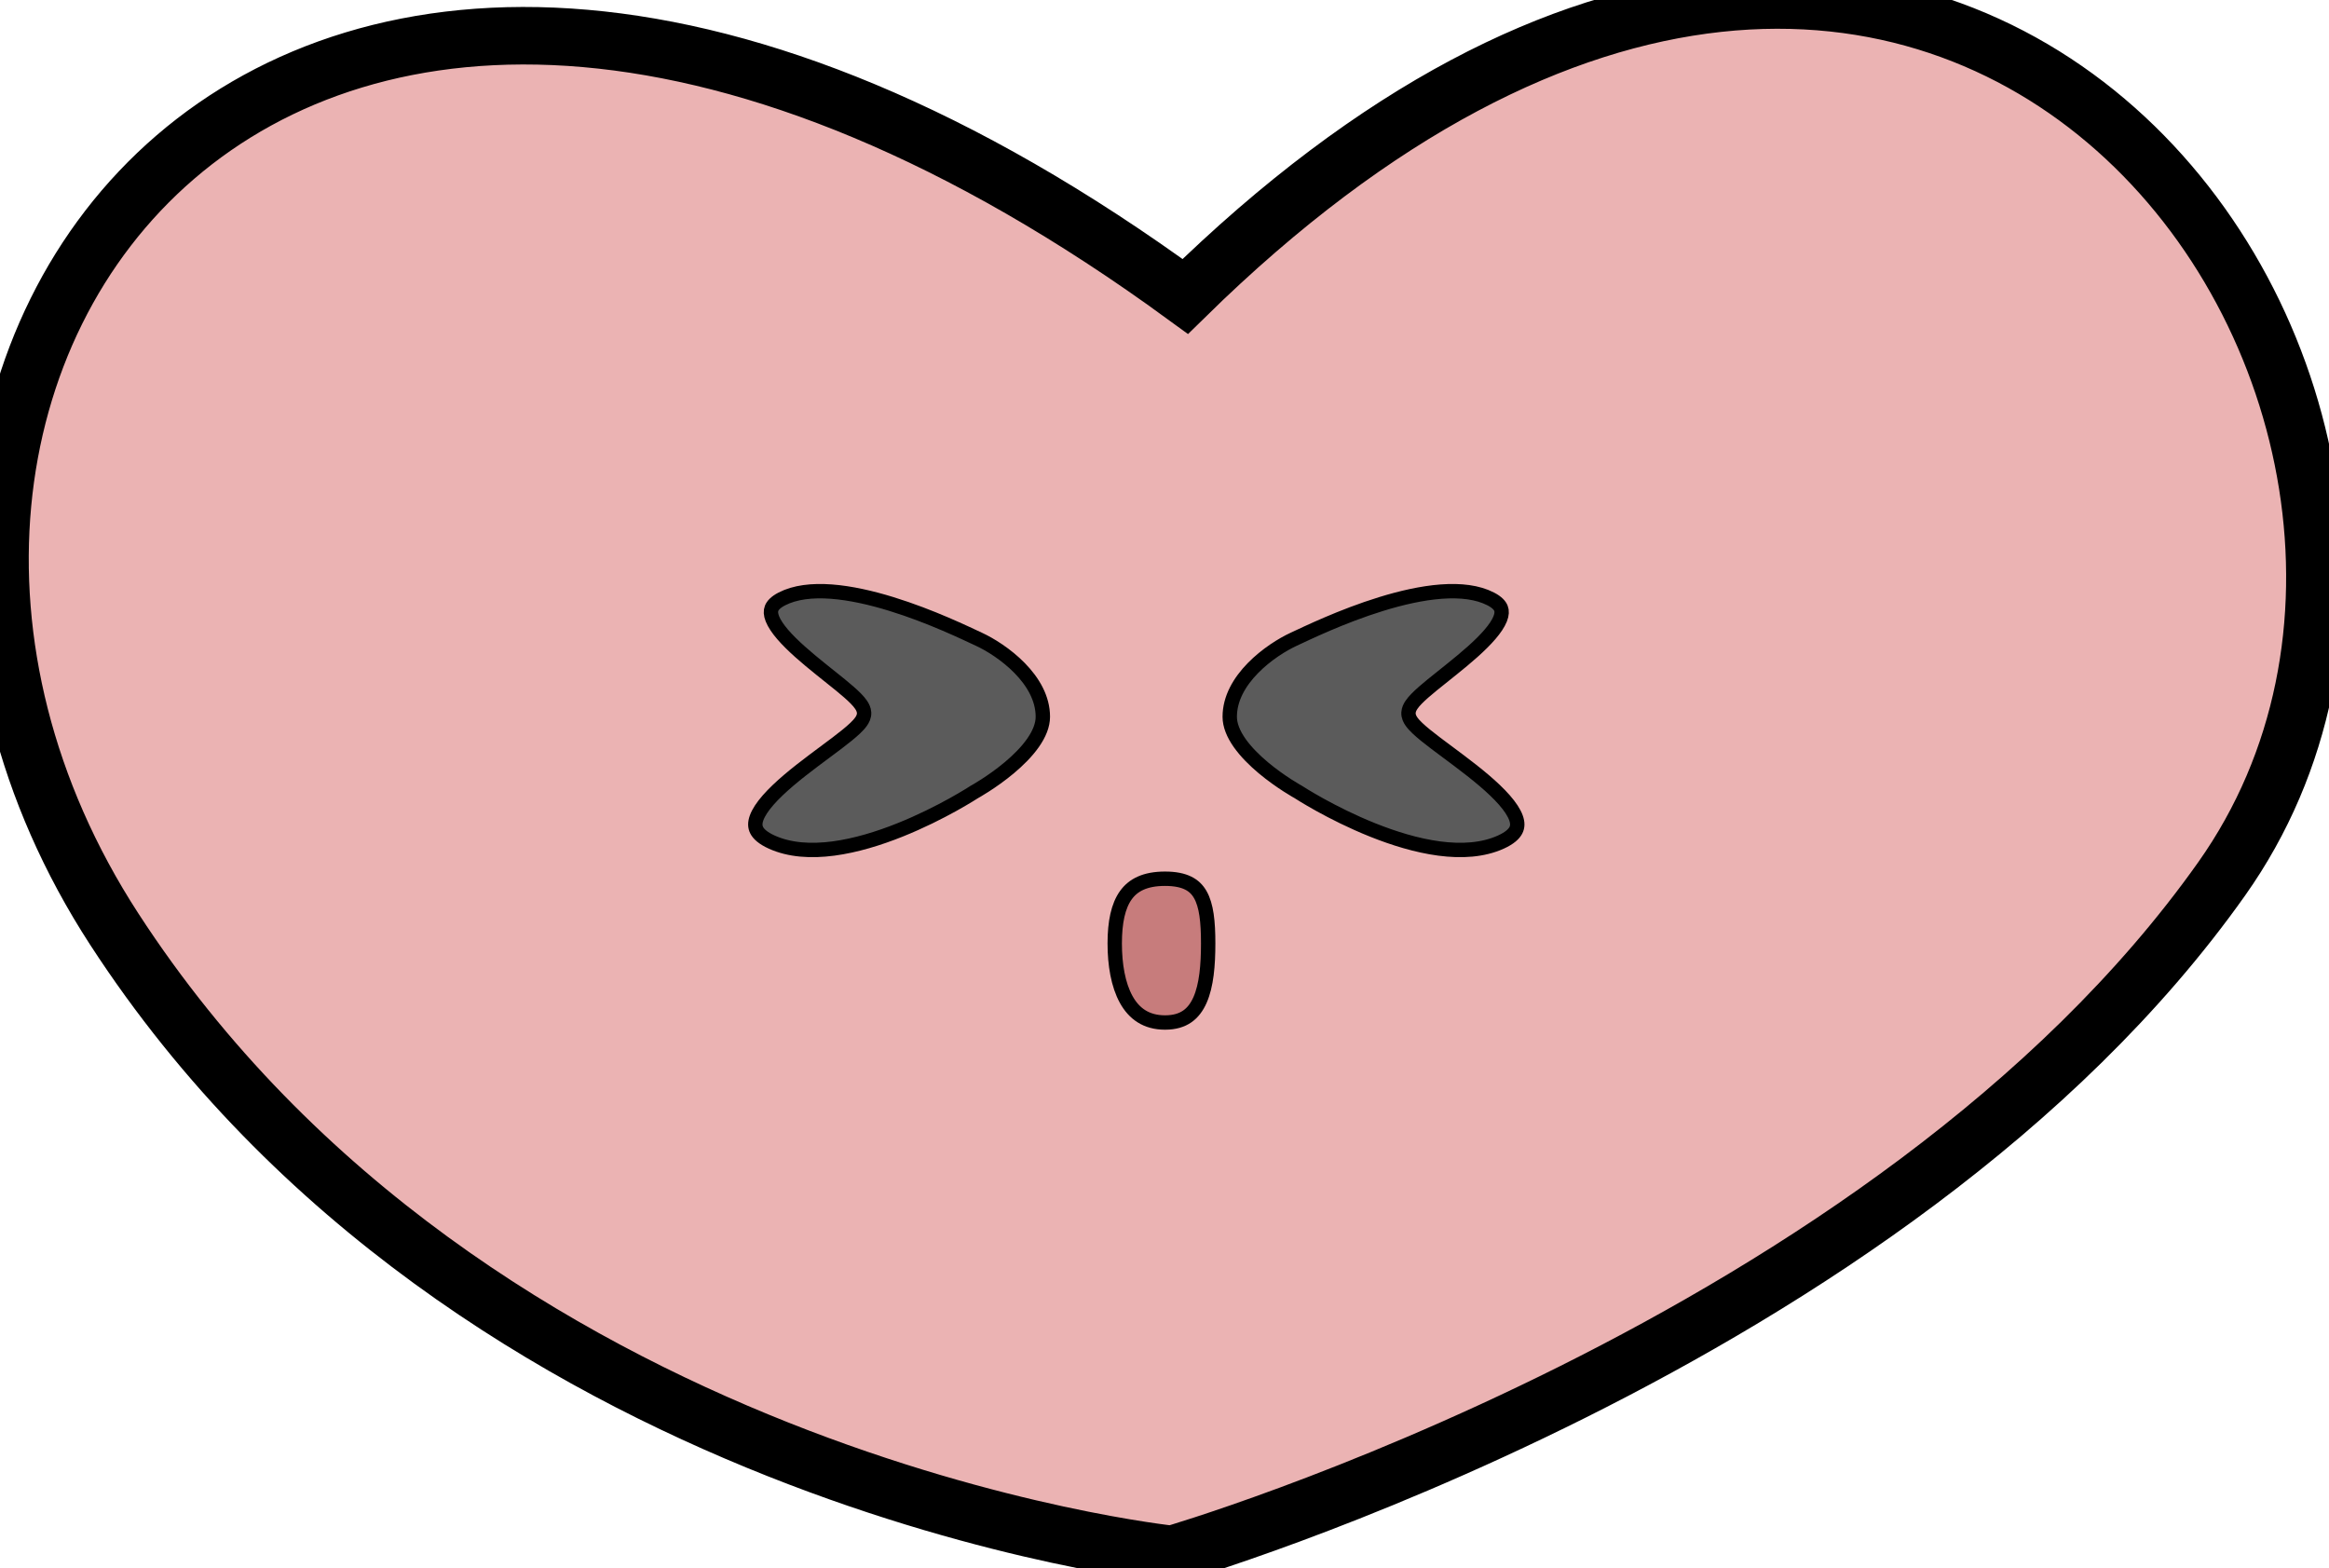
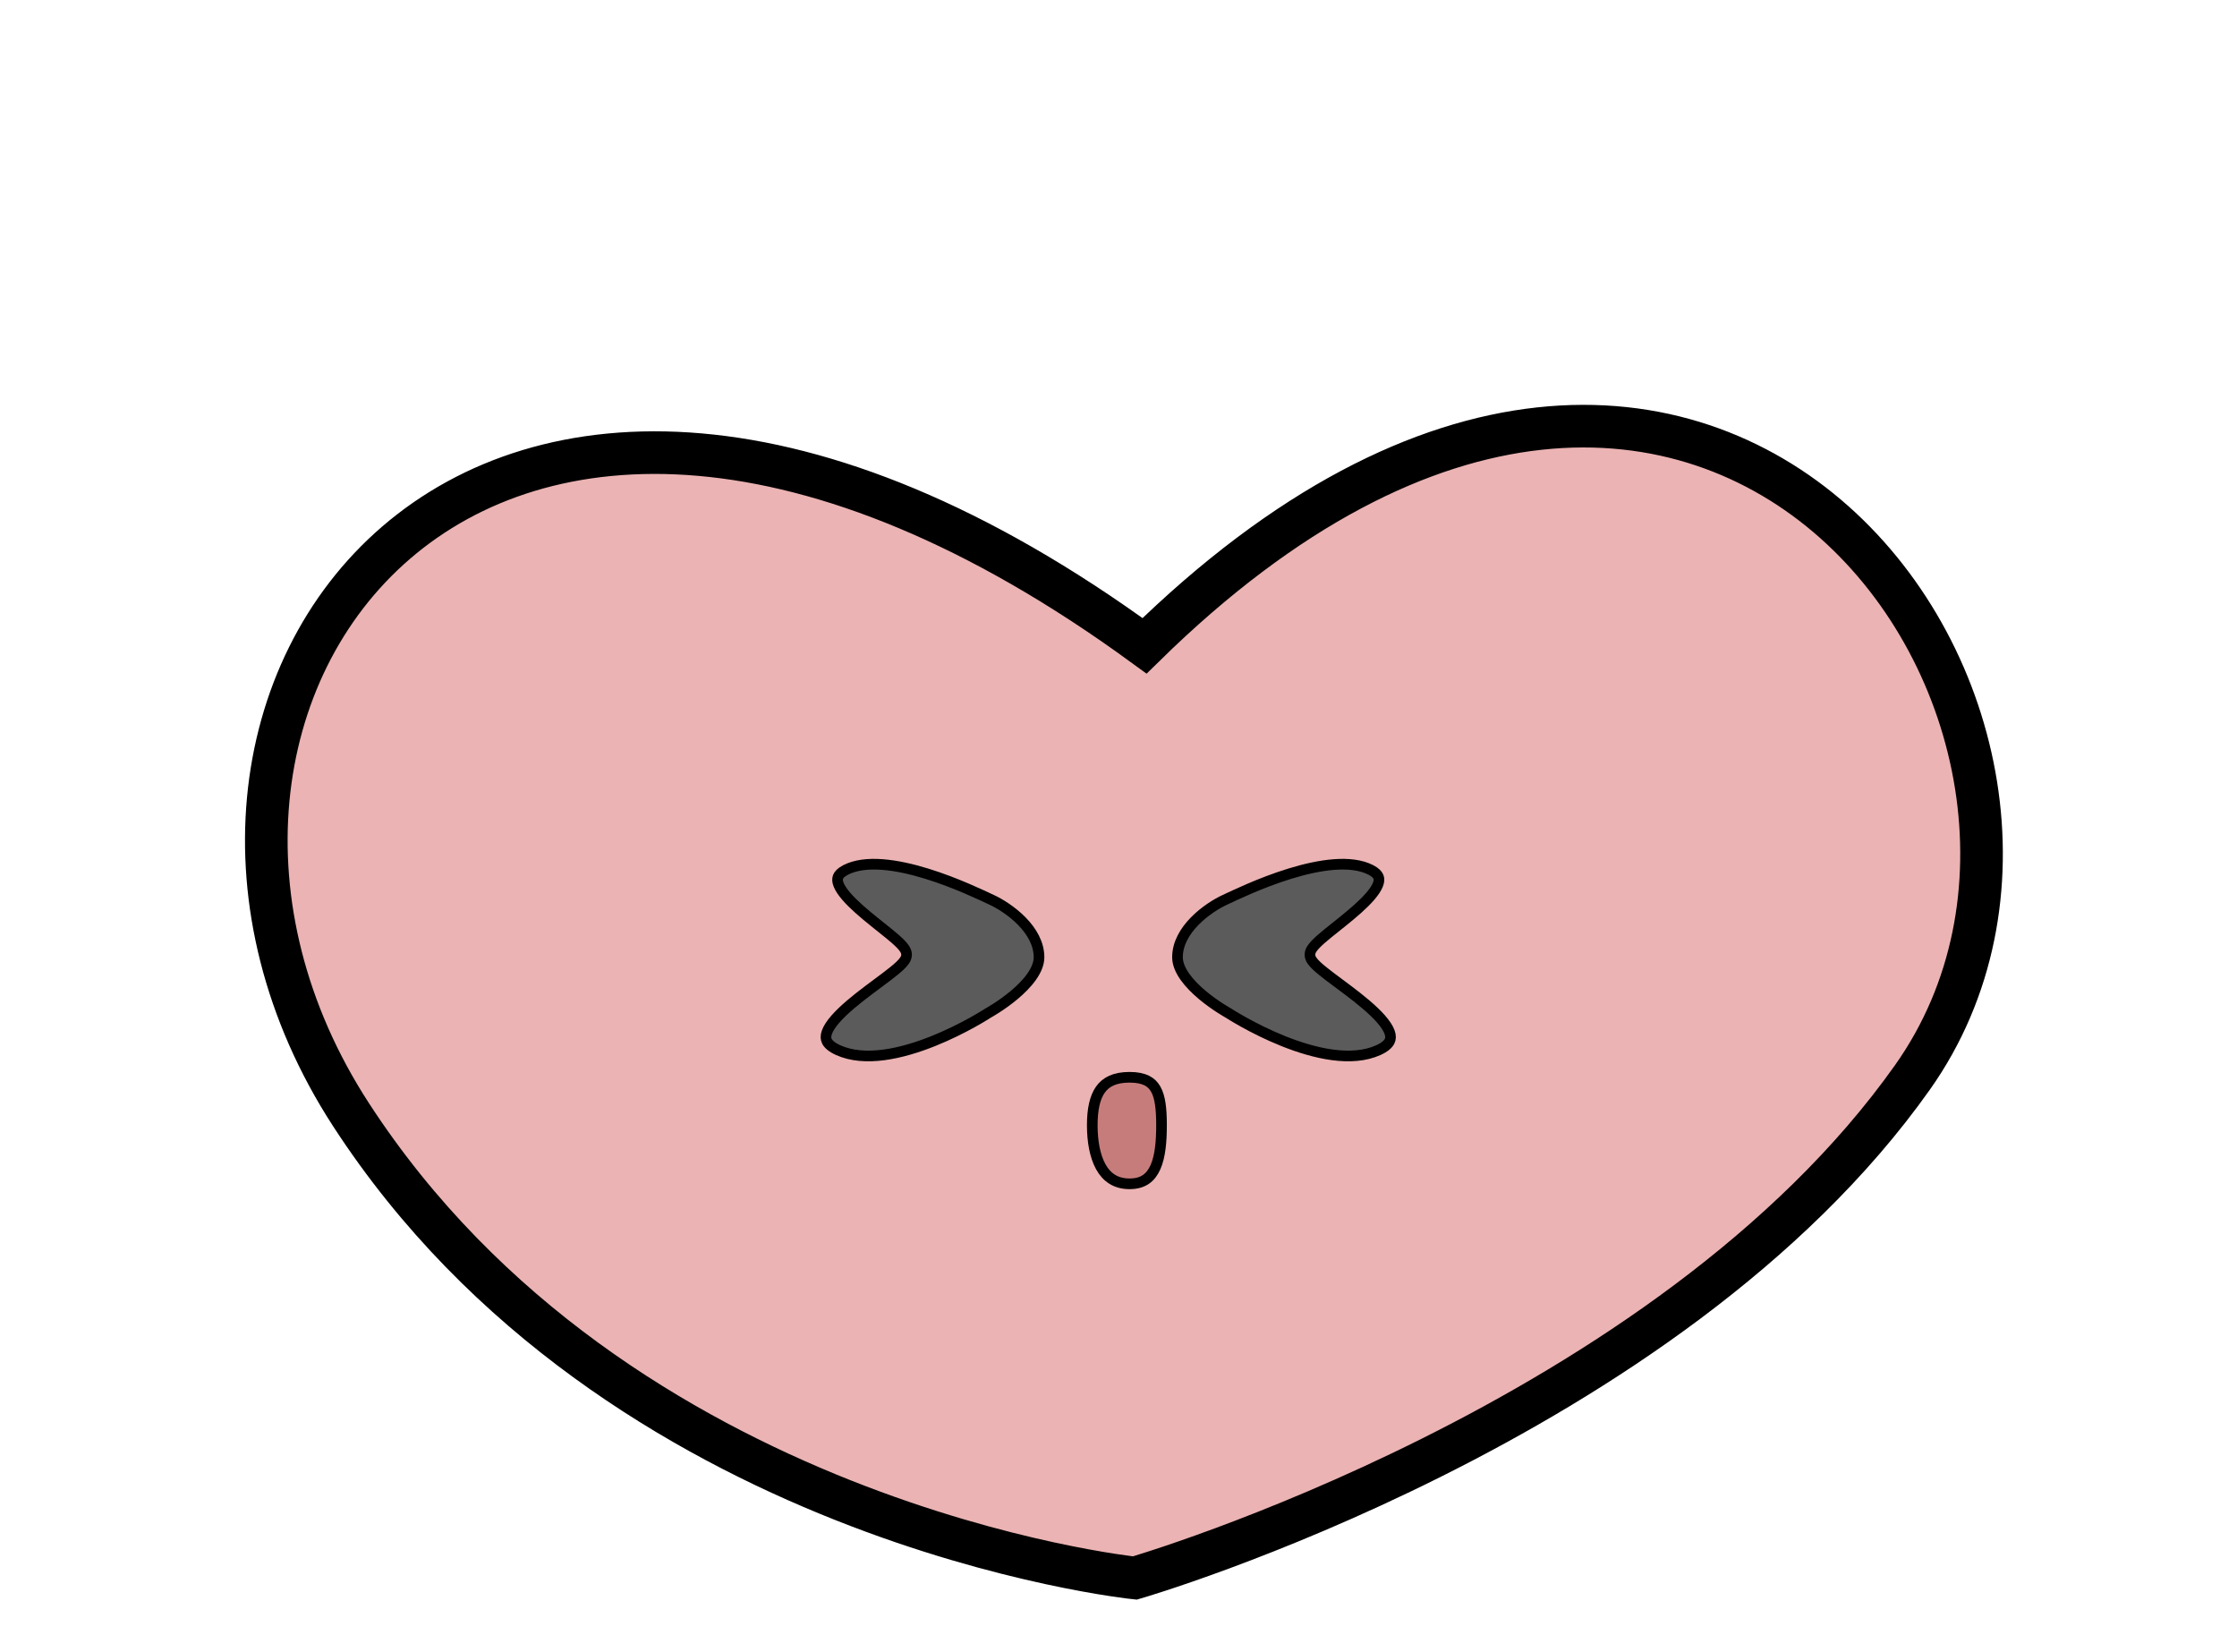
- <svg xmlns="http://www.w3.org/2000/svg" width="162" height="109" viewBox="0 0 162 109" fill="none">
+ <svg xmlns="http://www.w3.org/2000/svg" width="210" height="155" viewBox="-25 -40 210 155" fill="none">
  <path d="M82.445 20.619C135.939 -31.881 177.544 28.618 154.541 61.118C131.537 93.618 81.535 108.118 81.535 108.118C81.535 108.118 32.945 103.119 7.945 64.618C-17.054 26.118 19.439 -25.381 82.445 20.619Z" fill="#EBB3B3" />
  <path d="M82.445 20.619C135.939 -31.881 177.544 28.618 154.541 61.118C131.537 93.618 81.535 108.118 81.535 108.118C81.535 108.118 32.945 103.119 7.945 64.618C-17.054 26.118 19.439 -25.381 82.445 20.619Z" fill="#EBB3B3" />
  <path d="M82.445 20.619C135.939 -31.881 177.544 28.618 154.541 61.118C131.537 93.618 81.535 108.118 81.535 108.118C81.535 108.118 32.945 103.119 7.945 64.618C-17.054 26.118 19.439 -25.381 82.445 20.619Z" stroke="black" stroke-width="4" />
  <path d="M105.446 56.878C105.575 57.232 105.564 57.508 105.442 57.745C105.313 57.998 105.014 58.29 104.392 58.571C103.152 59.131 101.67 59.224 100.105 59.017C98.544 58.81 96.938 58.31 95.482 57.727C94.029 57.146 92.74 56.488 91.812 55.975C91.35 55.718 90.978 55.499 90.723 55.344C90.595 55.266 90.498 55.205 90.432 55.163L90.339 55.105C90.337 55.103 90.336 55.102 90.335 55.102L90.334 55.101L90.317 55.09L90.301 55.081L90.299 55.08C90.297 55.079 90.293 55.077 90.289 55.074C90.281 55.069 90.268 55.062 90.251 55.053C90.216 55.033 90.165 55.004 90.099 54.965C89.966 54.887 89.776 54.772 89.547 54.624C89.088 54.328 88.477 53.905 87.87 53.397C87.261 52.886 86.668 52.3 86.231 51.681C85.792 51.057 85.538 50.439 85.538 49.852C85.538 48.575 86.216 47.422 87.148 46.469C88.078 45.518 89.211 44.819 89.991 44.459C90.826 44.074 93.3 42.864 96.076 42.009C97.464 41.581 98.909 41.248 100.247 41.148C101.592 41.048 102.78 41.188 103.691 41.657C104.139 41.888 104.329 42.119 104.403 42.309C104.476 42.494 104.474 42.729 104.349 43.043C104.084 43.704 103.367 44.494 102.432 45.329C101.509 46.154 100.472 46.941 99.616 47.641C99.197 47.983 98.817 48.309 98.537 48.597C98.397 48.74 98.269 48.887 98.173 49.032C98.082 49.168 97.984 49.354 97.972 49.568C97.957 49.824 98.078 50.041 98.175 50.18C98.282 50.334 98.428 50.491 98.589 50.644C98.911 50.951 99.357 51.305 99.855 51.683C100.867 52.451 102.118 53.339 103.214 54.27C103.759 54.734 104.251 55.197 104.644 55.645C105.04 56.098 105.313 56.513 105.446 56.878Z" fill="#5B5B5B" stroke="black" />
  <path d="M52.63 56.878C52.501 57.232 52.512 57.508 52.634 57.745C52.763 57.998 53.062 58.29 53.685 58.571C54.924 59.131 56.406 59.224 57.971 59.017C59.532 58.81 61.138 58.31 62.594 57.727C64.047 57.146 65.337 56.488 66.264 55.975C66.727 55.718 67.099 55.499 67.353 55.344C67.481 55.266 67.579 55.205 67.644 55.163L67.737 55.105C67.739 55.103 67.74 55.102 67.741 55.102L67.742 55.101L67.759 55.09L67.775 55.081L67.777 55.08C67.779 55.079 67.783 55.077 67.787 55.074C67.796 55.069 67.808 55.062 67.825 55.053C67.86 55.033 67.912 55.004 67.978 54.965C68.11 54.887 68.3 54.772 68.529 54.624C68.989 54.328 69.599 53.905 70.206 53.397C70.815 52.886 71.408 52.3 71.845 51.681C72.284 51.057 72.538 50.439 72.538 49.852C72.538 48.575 71.86 47.422 70.928 46.469C69.998 45.518 68.865 44.819 68.085 44.459C67.251 44.074 64.776 42.864 62 42.009C60.612 41.581 59.167 41.248 57.829 41.148C56.485 41.048 55.296 41.188 54.385 41.657C53.937 41.888 53.747 42.119 53.673 42.309C53.6 42.494 53.602 42.729 53.727 43.043C53.992 43.704 54.71 44.494 55.645 45.329C56.568 46.154 57.604 46.941 58.46 47.641C58.879 47.983 59.259 48.309 59.539 48.597C59.679 48.74 59.807 48.887 59.903 49.032C59.994 49.168 60.092 49.354 60.105 49.568C60.12 49.824 59.998 50.041 59.901 50.18C59.794 50.334 59.648 50.491 59.487 50.644C59.165 50.951 58.719 51.305 58.222 51.683C57.21 52.451 55.958 53.339 54.862 54.27C54.318 54.734 53.825 55.197 53.433 55.645C53.036 56.098 52.763 56.513 52.63 56.878Z" fill="#5B5B5B" stroke="black" />
  <path d="M81.038 61.118C81.746 61.118 82.263 61.233 82.645 61.421C83.02 61.605 83.291 61.873 83.492 62.227C83.915 62.969 84.038 64.094 84.038 65.618C84.038 67.132 83.919 68.538 83.47 69.555C83.249 70.053 82.959 70.436 82.582 70.696C82.208 70.955 81.713 71.118 81.038 71.118C79.723 71.118 78.879 70.496 78.336 69.515C77.775 68.5 77.538 67.098 77.538 65.618C77.538 64.133 77.778 63.012 78.307 62.27C78.81 61.563 79.637 61.118 81.038 61.118Z" fill="#C77C7C" stroke="black" />
</svg>
